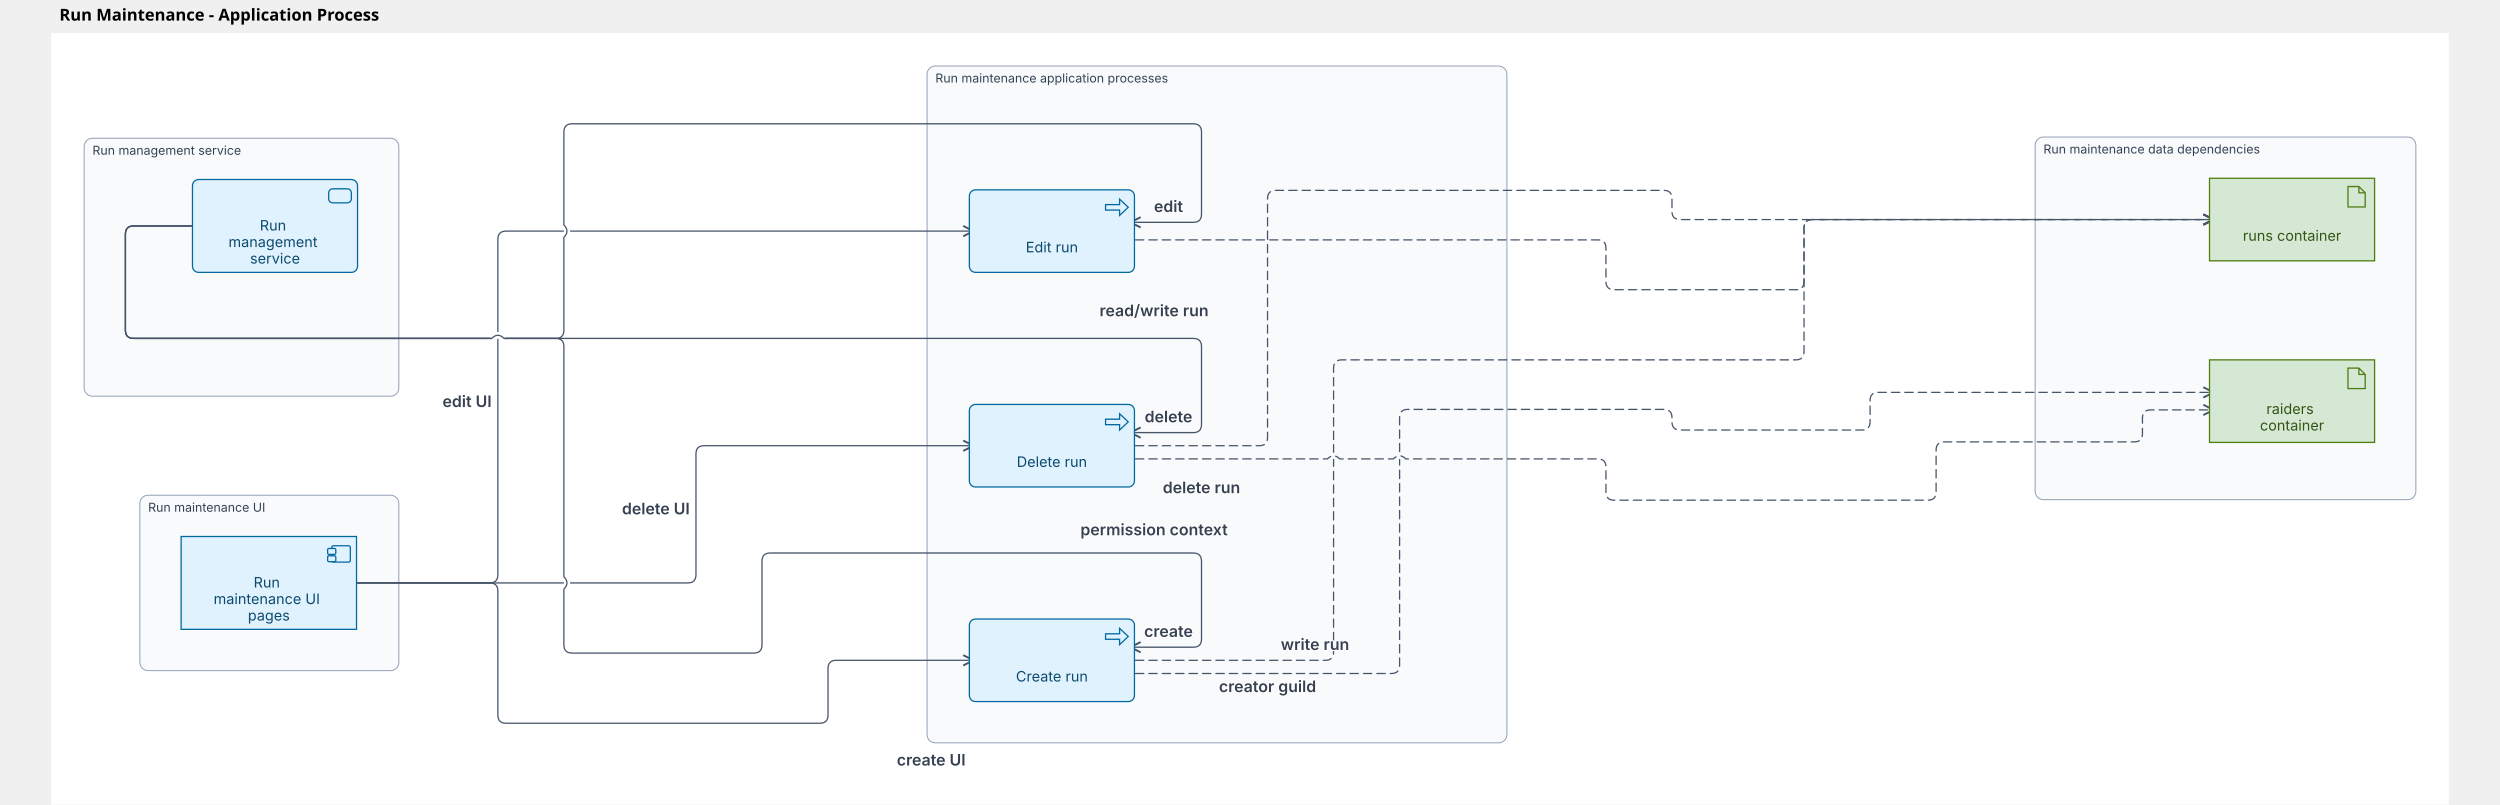
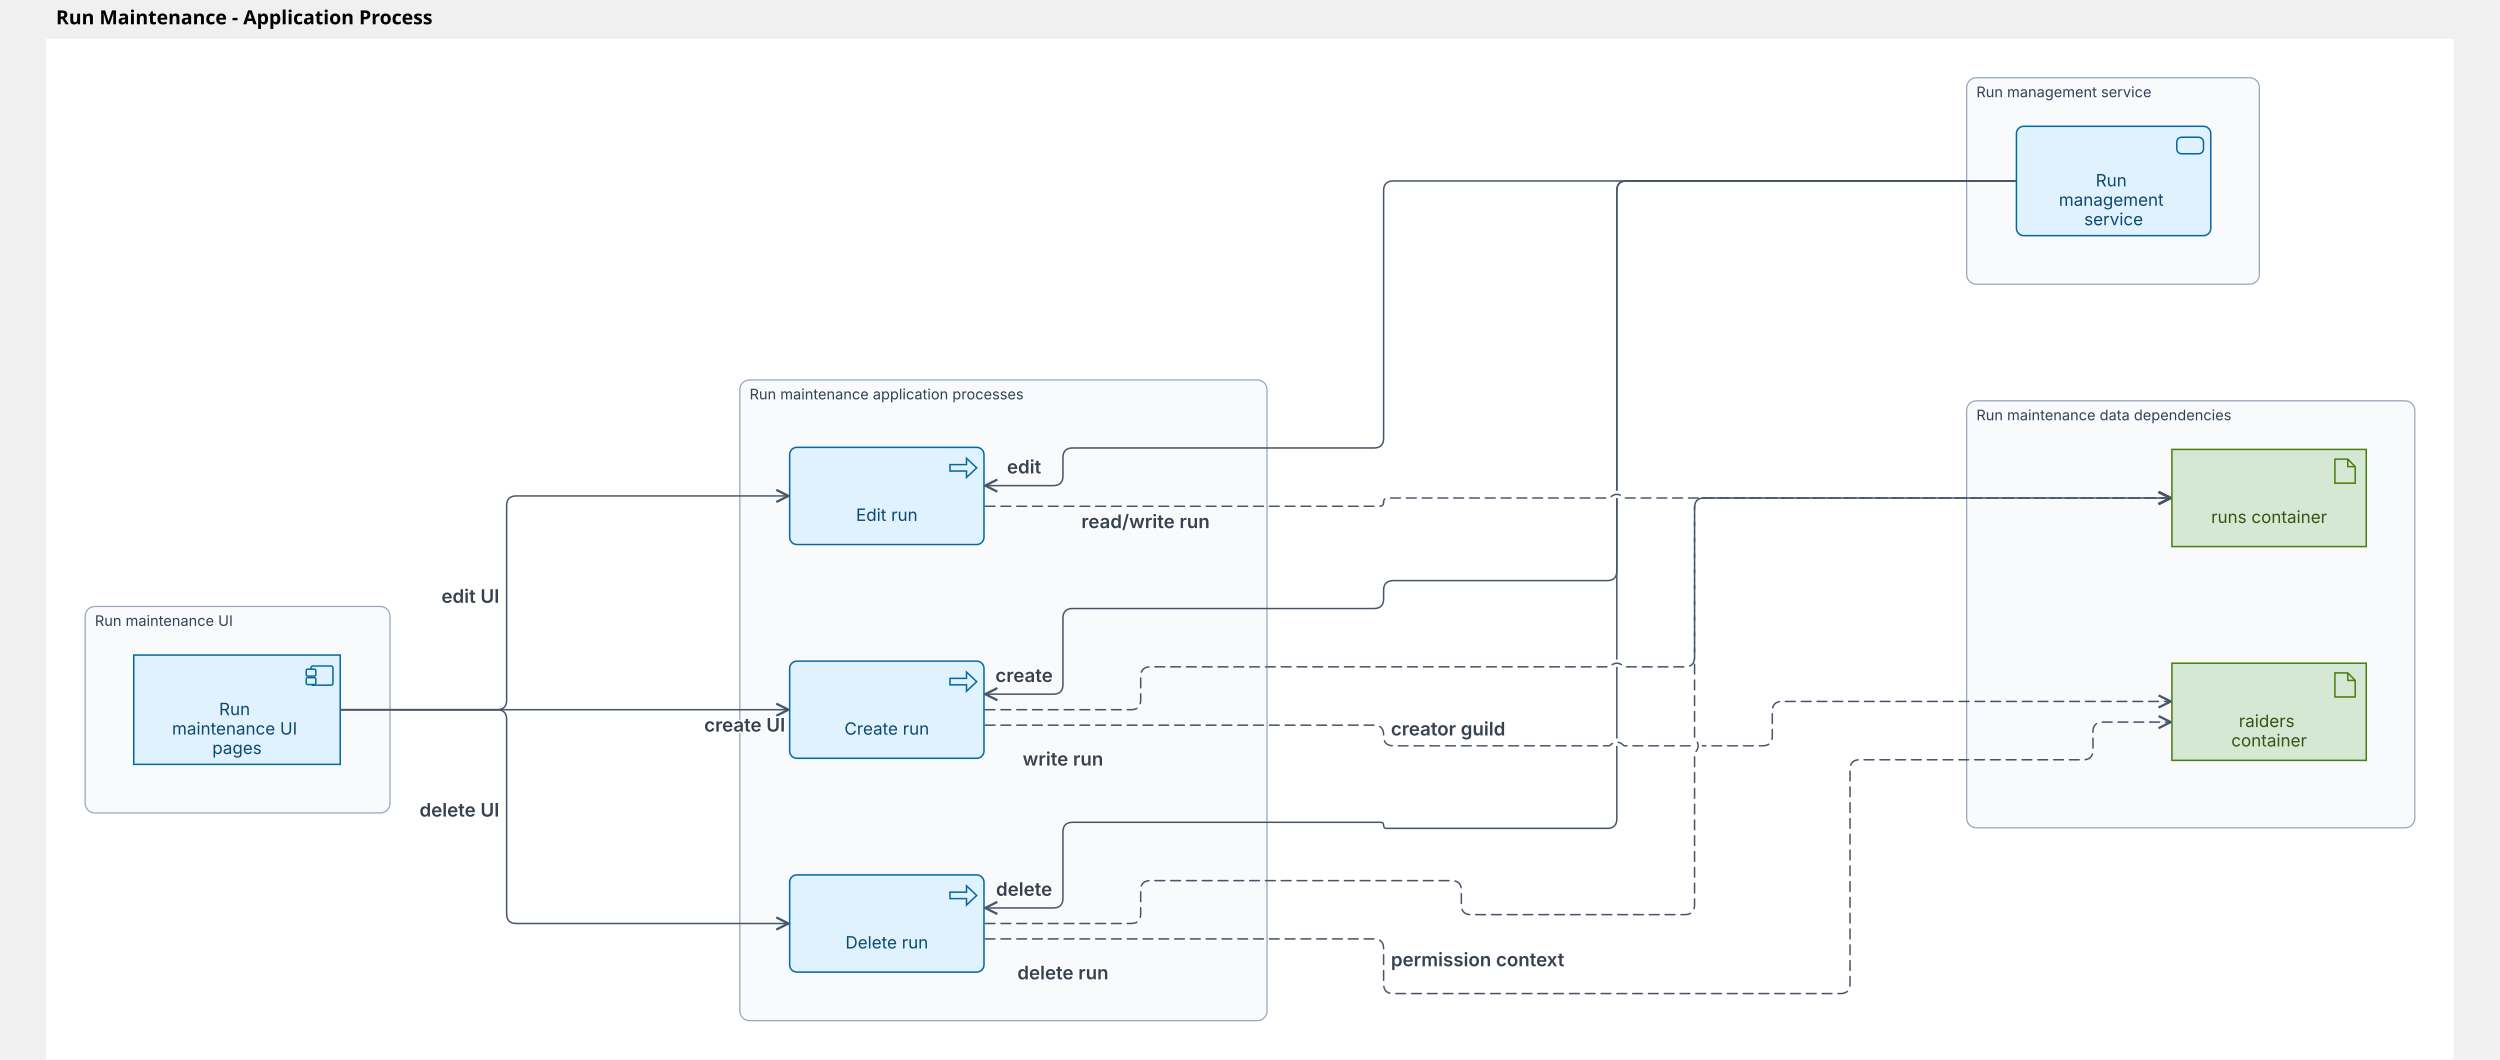
- <svg xmlns="http://www.w3.org/2000/svg" role="img" width="2324" height="748" viewBox="-20 -52 2324 779.9" data-arch-a11y="root" data-arch-a11y-viewbox="-20.0 -20.0 2324.0 747.9">
+ <svg xmlns="http://www.w3.org/2000/svg" role="img" width="1982" height="840" viewBox="-20 -52 1982 872.3" data-arch-a11y="root" data-arch-a11y-viewbox="-20.0 -20.0 1982.0 840.3">
  <text data-arch-a11y="visible-title" x="-12" y="-32" font-family="sans-serif" font-size="16" font-weight="bold">Run Maintenance - Application Process</text>
-   <rect x="-20.0" y="-20.0" width="2324.0" height="747.9" fill="#ffffff" />
+   <rect x="-20.0" y="-20.0" width="1982.0" height="840.3" fill="#ffffff" />
  <g font-family="Inter, &quot;Liberation Sans&quot;, &quot;Noto Sans&quot;, Arial, &quot;Helvetica Neue&quot;, &quot;Segoe UI&quot;, sans-serif" font-size="14">
    <g data-dediren-group-id="run-maintenance-ui">
-       <rect x="66.0" y="428.0" width="251.0" height="170.0" rx="8" fill="#f8fafc" stroke="#94a3b8" stroke-width="1" />
-       <text x="74.0" y="444.0" fill="#334155" font-size="12">Run maintenance UI</text>
+       <rect x="12.0" y="447.3" width="251.0" height="170.0" rx="8" fill="#f8fafc" stroke="#94a3b8" stroke-width="1" />
+       <text x="20.0" y="463.3" fill="#334155" font-size="12">Run maintenance UI</text>
    </g>
    <g data-dediren-group-id="run-maintenance-processes">
-       <rect x="829.0" y="12.0" width="562.0" height="656.0" rx="8" fill="#f8fafc" stroke="#94a3b8" stroke-width="1" />
-       <text x="837.0" y="28.0" fill="#334155" font-size="12">Run maintenance application processes</text>
+       <rect x="551.0" y="260.8" width="434.0" height="527.5" rx="8" fill="#f8fafc" stroke="#94a3b8" stroke-width="1" />
+       <text x="559.0" y="276.8" fill="#334155" font-size="12">Run maintenance application processes</text>
    </g>
    <g data-dediren-group-id="run-maintenance-api-host">
-       <rect x="12.0" y="82.0" width="305.0" height="250.0" rx="8" fill="#f8fafc" stroke="#94a3b8" stroke-width="1" />
-       <text x="20.0" y="98.0" fill="#334155" font-size="12">Run management service</text>
+       <rect x="1561.0" y="12.0" width="241.0" height="170.0" rx="8" fill="#f8fafc" stroke="#94a3b8" stroke-width="1" />
+       <text x="1569.0" y="28.0" fill="#334155" font-size="12">Run management service</text>
    </g>
    <g data-dediren-group-id="run-maintenance-data">
-       <rect x="1903.0" y="80.8" width="369.0" height="351.5" rx="8" fill="#f8fafc" stroke="#94a3b8" stroke-width="1" />
-       <text x="1911.0" y="96.8" fill="#334155" font-size="12">Run maintenance data dependencies</text>
+       <rect x="1561.0" y="278.0" width="369.0" height="351.5" rx="8" fill="#f8fafc" stroke="#94a3b8" stroke-width="1" />
+       <text x="1569.0" y="294.0" fill="#334155" font-size="12">Run maintenance data dependencies</text>
    </g>
    <g data-dediren-edge-id="run-maintenance-ui-serves-create">
-       <marker id="marker-end-run-maintenance-ui-serves-create" data-dediren-edge-marker-end="open_arrow" markerWidth="10" markerHeight="10" refX="5" refY="5" orient="auto">
+       <marker id="marker-end-run-maintenance-ui-serves-create" data-dediren-edge-marker-end="open_arrow" markerWidth="10" markerHeight="10" refX="9" refY="5" orient="auto">
        <path d="M 1 1 L 9 5 L 1 9" fill="none" stroke="#475569" stroke-width="1.5" />
      </marker>
-       <path d="M 277.0 513.0 L 349.0 513.0 L 405.0 513.0 Q 413.0 513.0 413.0 521.0 L 413.0 641.0 Q 413.0 649.0 421.0 649.0 L 725.0 649.0 Q 733.0 649.0 733.0 641.0 L 733.0 596.0 Q 733.0 588.0 741.0 588.0 L 797.0 588.0 L 869.0 588.0" fill="none" stroke="#475569" stroke-width="1.25" stroke-linecap="round" stroke-linejoin="round" marker-end="url(#marker-end-run-maintenance-ui-serves-create)" />
-       <text x="833.0" y="690.0" text-anchor="middle" fill="none" font-size="15.4" font-weight="600" stroke="#ffffff" stroke-width="2">create UI</text>
-       <text x="833.0" y="690.0" text-anchor="middle" fill="#374151" font-size="15.4" font-weight="600">create UI</text>
+       <path d="M 223.0 532.3 L 295.0 532.3 L 519.0 532.3 L 591.0 532.3" fill="none" stroke="#475569" stroke-width="1.25" stroke-linecap="round" stroke-linejoin="round" marker-end="url(#marker-end-run-maintenance-ui-serves-create)" />
+       <text x="555.0" y="550.3" text-anchor="middle" fill="none" font-size="15.4" font-weight="600" stroke="#ffffff" stroke-width="2">create UI</text>
+       <text x="555.0" y="550.3" text-anchor="middle" fill="#374151" font-size="15.4" font-weight="600">create UI</text>
    </g>
    <g data-dediren-edge-id="run-maintenance-ui-serves-edit">
-       <marker id="marker-end-run-maintenance-ui-serves-edit" data-dediren-edge-marker-end="open_arrow" markerWidth="10" markerHeight="10" refX="5" refY="5" orient="auto">
+       <marker id="marker-end-run-maintenance-ui-serves-edit" data-dediren-edge-marker-end="open_arrow" markerWidth="10" markerHeight="10" refX="9" refY="5" orient="auto">
        <path d="M 1 1 L 9 5 L 1 9" fill="none" stroke="#475569" stroke-width="1.5" />
      </marker>
-       <path d="M 277.0 513.0 L 349.0 513.0 L 405.0 513.0 Q 413.0 513.0 413.0 505.0 L 413.0 180.0 Q 413.0 172.0 421.0 172.0 L 797.0 172.0 L 869.0 172.0" fill="none" stroke="#475569" stroke-width="1.25" stroke-linecap="round" stroke-linejoin="round" marker-end="url(#marker-end-run-maintenance-ui-serves-edit)" />
-       <text x="407.0" y="342.5" text-anchor="end" fill="none" font-size="15.4" font-weight="600" stroke="#ffffff" stroke-width="2">edit UI</text>
-       <text x="407.0" y="342.5" text-anchor="end" fill="#374151" font-size="15.4" font-weight="600">edit UI</text>
+       <path d="M 223.0 532.3 L 295.0 532.3 L 351.0 532.3 Q 359.0 532.3 359.0 524.3 L 359.0 364.3 Q 359.0 356.3 367.0 356.3 L 519.0 356.3 L 591.0 356.3" fill="none" stroke="#475569" stroke-width="1.25" stroke-linecap="round" stroke-linejoin="round" marker-end="url(#marker-end-run-maintenance-ui-serves-edit)" />
+       <text x="353.0" y="444.3" text-anchor="end" fill="none" font-size="15.4" font-weight="600" stroke="#ffffff" stroke-width="2">edit UI</text>
+       <text x="353.0" y="444.3" text-anchor="end" fill="#374151" font-size="15.4" font-weight="600">edit UI</text>
    </g>
    <g data-dediren-edge-id="run-maintenance-ui-serves-delete">
-       <marker id="marker-end-run-maintenance-ui-serves-delete" data-dediren-edge-marker-end="open_arrow" markerWidth="10" markerHeight="10" refX="5" refY="5" orient="auto">
+       <marker id="marker-end-run-maintenance-ui-serves-delete" data-dediren-edge-marker-end="open_arrow" markerWidth="10" markerHeight="10" refX="9" refY="5" orient="auto">
        <path d="M 1 1 L 9 5 L 1 9" fill="none" stroke="#475569" stroke-width="1.5" />
      </marker>
-       <path d="M 277.0 513.0 L 349.0 513.0 L 597.0 513.0 Q 605.0 513.0 605.0 505.0 L 605.0 388.0 Q 605.0 380.0 613.0 380.0 L 797.0 380.0 L 869.0 380.0" fill="none" stroke="#475569" stroke-width="1.25" stroke-linecap="round" stroke-linejoin="round" marker-end="url(#marker-end-run-maintenance-ui-serves-delete)" />
-       <text x="599.0" y="446.5" text-anchor="end" fill="none" font-size="15.4" font-weight="600" stroke="#ffffff" stroke-width="2">delete UI</text>
-       <text x="599.0" y="446.5" text-anchor="end" fill="#374151" font-size="15.4" font-weight="600">delete UI</text>
+       <path d="M 223.0 532.3 L 295.0 532.3 L 351.0 532.3 Q 359.0 532.3 359.0 540.3 L 359.0 700.3 Q 359.0 708.3 367.0 708.3 L 519.0 708.3 L 591.0 708.3" fill="none" stroke="#475569" stroke-width="1.25" stroke-linecap="round" stroke-linejoin="round" marker-end="url(#marker-end-run-maintenance-ui-serves-delete)" />
+       <text x="353.0" y="620.3" text-anchor="end" fill="none" font-size="15.4" font-weight="600" stroke="#ffffff" stroke-width="2">delete UI</text>
+       <text x="353.0" y="620.3" text-anchor="end" fill="#374151" font-size="15.4" font-weight="600">delete UI</text>
    </g>
    <g data-dediren-edge-id="run-service-serves-create">
-       <marker id="marker-end-run-service-serves-create" data-dediren-edge-marker-end="open_arrow" markerWidth="10" markerHeight="10" refX="5" refY="5" orient="auto">
+       <marker id="marker-end-run-service-serves-create" data-dediren-edge-marker-end="open_arrow" markerWidth="10" markerHeight="10" refX="9" refY="5" orient="auto">
        <path d="M 1 1 L 9 5 L 1 9" fill="none" stroke="#475569" stroke-width="1.5" />
      </marker>
-       <g data-dediren-line-jump-masks="run-service-serves-create">
-         <path d="M 407.0 276.0 Q 413.0 270.0 419.0 276.0" fill="none" stroke="#ffffff" stroke-width="6" />
-         <path d="M 477.0 507.0 Q 483.0 513.0 477.0 519.0" fill="none" stroke="#ffffff" stroke-width="6" />
-       </g>
-       <path d="M 116.0 167.0 L 60.0 167.0 Q 52.0 167.0 52.0 175.0 L 52.0 268.0 Q 52.0 276.0 60.0 276.0 L 196.5 276.0 L 349.0 276.0 L 407.0 276.0 Q 413.0 270.0 419.0 276.0 L 469.0 276.0 Q 477.0 276.0 477.0 284.0 L 477.0 507.0 Q 483.0 513.0 477.0 519.0 L 477.0 573.0 Q 477.0 581.0 485.0 581.0 L 661.0 581.0 Q 669.0 581.0 669.0 573.0 L 669.0 492.0 Q 669.0 484.0 677.0 484.0 L 797.0 484.0 L 950.0 484.0 L 1087.0 484.0 Q 1095.0 484.0 1095.0 492.0 L 1095.0 567.3 Q 1095.0 575.3 1087.0 575.3 L 1031.0 575.3" fill="none" stroke="#475569" stroke-width="1.25" stroke-linecap="round" stroke-linejoin="round" marker-end="url(#marker-end-run-service-serves-create)" />
-       <text x="1063.0" y="565.3" text-anchor="middle" fill="none" font-size="15.4" font-weight="600" stroke="#ffffff" stroke-width="2">create</text>
-       <text x="1063.0" y="565.3" text-anchor="middle" fill="#374151" font-size="15.4" font-weight="600">create</text>
+       <path d="M 1601.0 97.0 L 1529.0 97.0 L 1281.0 97.0 Q 1273.0 97.0 1273.0 105.0 L 1273.0 418.0 Q 1273.0 426.0 1265.0 426.0 L 1089.0 426.0 Q 1081.0 426.0 1081.0 434.0 L 1081.0 441.0 Q 1081.0 449.0 1073.0 449.0 L 1017.0 449.0 L 825.0 449.0 Q 817.0 449.0 817.0 457.0 L 817.0 511.5 Q 817.0 519.5 809.0 519.5 L 753.0 519.5" fill="none" stroke="#475569" stroke-width="1.25" stroke-linecap="round" stroke-linejoin="round" marker-end="url(#marker-end-run-service-serves-create)" />
+       <text x="785.0" y="509.5" text-anchor="middle" fill="none" font-size="15.4" font-weight="600" stroke="#ffffff" stroke-width="2">create</text>
+       <text x="785.0" y="509.5" text-anchor="middle" fill="#374151" font-size="15.4" font-weight="600">create</text>
    </g>
    <g data-dediren-edge-id="run-service-serves-edit">
-       <marker id="marker-end-run-service-serves-edit" data-dediren-edge-marker-end="open_arrow" markerWidth="10" markerHeight="10" refX="5" refY="5" orient="auto">
+       <marker id="marker-end-run-service-serves-edit" data-dediren-edge-marker-end="open_arrow" markerWidth="10" markerHeight="10" refX="9" refY="5" orient="auto">
        <path d="M 1 1 L 9 5 L 1 9" fill="none" stroke="#475569" stroke-width="1.5" />
      </marker>
-       <g data-dediren-line-jump-masks="run-service-serves-edit">
-         <path d="M 407.0 276.0 Q 413.0 270.0 419.0 276.0" fill="none" stroke="#ffffff" stroke-width="6" />
-         <path d="M 477.0 166.0 Q 483.0 172.0 477.0 178.0" fill="none" stroke="#ffffff" stroke-width="6" />
-       </g>
-       <path d="M 116.0 167.0 L 60.0 167.0 Q 52.0 167.0 52.0 175.0 L 52.0 268.0 Q 52.0 276.0 60.0 276.0 L 196.5 276.0 L 349.0 276.0 L 407.0 276.0 Q 413.0 270.0 419.0 276.0 L 469.0 276.0 Q 477.0 276.0 477.0 268.0 L 477.0 178.0 Q 483.0 172.0 477.0 166.0 L 477.0 76.0 Q 477.0 68.0 485.0 68.0 L 797.0 68.0 L 950.0 68.0 L 1087.0 68.0 Q 1095.0 68.0 1095.0 76.0 L 1095.0 155.5 Q 1095.0 163.5 1087.0 163.5 L 1031.0 163.5" fill="none" stroke="#475569" stroke-width="1.25" stroke-linecap="round" stroke-linejoin="round" marker-end="url(#marker-end-run-service-serves-edit)" />
-       <text x="1063.0" y="153.5" text-anchor="middle" fill="none" font-size="15.4" font-weight="600" stroke="#ffffff" stroke-width="2">edit</text>
-       <text x="1063.0" y="153.5" text-anchor="middle" fill="#374151" font-size="15.4" font-weight="600">edit</text>
+       <path d="M 1601.0 97.0 L 1529.0 97.0 L 1089.0 97.0 Q 1081.0 97.0 1081.0 105.0 L 1081.0 308.8 Q 1081.0 316.8 1073.0 316.8 L 1017.0 316.8 L 825.0 316.8 Q 817.0 316.8 817.0 324.8 L 817.0 339.8 Q 817.0 347.8 809.0 347.8 L 753.0 347.8" fill="none" stroke="#475569" stroke-width="1.25" stroke-linecap="round" stroke-linejoin="round" marker-end="url(#marker-end-run-service-serves-edit)" />
+       <text x="785.0" y="337.8" text-anchor="middle" fill="none" font-size="15.4" font-weight="600" stroke="#ffffff" stroke-width="2">edit</text>
+       <text x="785.0" y="337.8" text-anchor="middle" fill="#374151" font-size="15.4" font-weight="600">edit</text>
    </g>
    <g data-dediren-edge-id="run-service-serves-delete">
-       <marker id="marker-end-run-service-serves-delete" data-dediren-edge-marker-end="open_arrow" markerWidth="10" markerHeight="10" refX="5" refY="5" orient="auto">
+       <marker id="marker-end-run-service-serves-delete" data-dediren-edge-marker-end="open_arrow" markerWidth="10" markerHeight="10" refX="9" refY="5" orient="auto">
        <path d="M 1 1 L 9 5 L 1 9" fill="none" stroke="#475569" stroke-width="1.5" />
      </marker>
-       <g data-dediren-line-jump-masks="run-service-serves-delete">
-         <path d="M 407.0 276.0 Q 413.0 270.0 419.0 276.0" fill="none" stroke="#ffffff" stroke-width="6" />
-       </g>
-       <path d="M 116.0 167.0 L 60.0 167.0 Q 52.0 167.0 52.0 175.0 L 52.0 268.0 Q 52.0 276.0 60.0 276.0 L 196.5 276.0 L 349.0 276.0 L 407.0 276.0 Q 413.0 270.0 419.0 276.0 L 797.0 276.0 L 950.0 276.0 L 1087.0 276.0 Q 1095.0 276.0 1095.0 284.0 L 1095.0 359.3 Q 1095.0 367.3 1087.0 367.3 L 1031.0 367.3" fill="none" stroke="#475569" stroke-width="1.25" stroke-linecap="round" stroke-linejoin="round" marker-end="url(#marker-end-run-service-serves-delete)" />
-       <text x="1063.0" y="357.3" text-anchor="middle" fill="none" font-size="15.4" font-weight="600" stroke="#ffffff" stroke-width="2">delete</text>
-       <text x="1063.0" y="357.3" text-anchor="middle" fill="#374151" font-size="15.4" font-weight="600">delete</text>
+       <path d="M 1601.0 97.0 L 1529.0 97.0 L 1281.0 97.0 Q 1273.0 97.0 1273.0 105.0 L 1273.0 622.0 Q 1273.0 630.0 1265.0 630.0 L 1083.5 630.0 Q 1081.0 630.0 1081.0 627.5 L 1081.0 627.5 Q 1081.0 625.0 1078.5 625.0 L 1017.0 625.0 L 825.0 625.0 Q 817.0 625.0 817.0 633.0 L 817.0 687.5 Q 817.0 695.5 809.0 695.5 L 753.0 695.5" fill="none" stroke="#475569" stroke-width="1.25" stroke-linecap="round" stroke-linejoin="round" marker-end="url(#marker-end-run-service-serves-delete)" />
+       <text x="785.0" y="685.5" text-anchor="middle" fill="none" font-size="15.4" font-weight="600" stroke="#ffffff" stroke-width="2">delete</text>
+       <text x="785.0" y="685.5" text-anchor="middle" fill="#374151" font-size="15.4" font-weight="600">delete</text>
    </g>
    <g data-dediren-edge-id="create-run-accesses-runs">
-       <marker id="marker-end-create-run-accesses-runs" data-dediren-edge-marker-end="open_arrow" markerWidth="10" markerHeight="10" refX="5" refY="5" orient="auto">
+       <marker id="marker-end-create-run-accesses-runs" data-dediren-edge-marker-end="open_arrow" markerWidth="10" markerHeight="10" refX="9" refY="5" orient="auto">
        <path d="M 1 1 L 9 5 L 1 9" fill="none" stroke="#475569" stroke-width="1.5" />
      </marker>
-       <path d="M 1031.0 588.0 L 1215.0 588.0 Q 1223.0 588.0 1223.0 580.0 L 1223.0 304.8 Q 1223.0 296.8 1231.0 296.8 L 1423.0 296.8 L 1671.0 296.8 Q 1679.0 296.8 1679.0 288.8 L 1679.0 168.8 Q 1679.0 160.8 1687.0 160.8 L 1871.0 160.8 L 2071.0 160.8" fill="none" stroke="#475569" stroke-width="1.25" stroke-linecap="round" stroke-linejoin="round" stroke-dasharray="8 5" marker-end="url(#marker-end-create-run-accesses-runs)" />
-       <text x="1205.0" y="578.0" text-anchor="middle" fill="none" font-size="15.4" font-weight="600" stroke="#ffffff" stroke-width="2">write run</text>
-       <text x="1205.0" y="578.0" text-anchor="middle" fill="#374151" font-size="15.4" font-weight="600">write run</text>
+       <g data-dediren-line-jump-masks="create-run-accesses-runs">
+         <path d="M 1267.0 497.0 Q 1273.0 491.0 1279.0 497.0" fill="none" stroke="#ffffff" stroke-width="6" />
+       </g>
+       <path d="M 753.0 532.3 L 873.0 532.3 Q 881.0 532.3 881.0 524.3 L 881.0 505.0 Q 881.0 497.0 889.0 497.0 L 1017.0 497.0 L 1267.0 497.0 Q 1273.0 491.0 1279.0 497.0 L 1329.0 497.0 Q 1337.0 497.0 1337.0 489.0 L 1337.0 366.0 Q 1337.0 358.0 1345.0 358.0 L 1529.0 358.0 L 1729.0 358.0" fill="none" stroke="#475569" stroke-width="1.25" stroke-linecap="round" stroke-linejoin="round" stroke-dasharray="8 5" marker-end="url(#marker-end-create-run-accesses-runs)" />
+       <text x="817.0" y="578.3" text-anchor="middle" fill="none" font-size="15.4" font-weight="600" stroke="#ffffff" stroke-width="2">write run</text>
+       <text x="817.0" y="578.3" text-anchor="middle" fill="#374151" font-size="15.4" font-weight="600">write run</text>
    </g>
    <g data-dediren-edge-id="create-run-accesses-raiders">
-       <marker id="marker-end-create-run-accesses-raiders" data-dediren-edge-marker-end="open_arrow" markerWidth="10" markerHeight="10" refX="5" refY="5" orient="auto">
+       <marker id="marker-end-create-run-accesses-raiders" data-dediren-edge-marker-end="open_arrow" markerWidth="10" markerHeight="10" refX="9" refY="5" orient="auto">
        <path d="M 1 1 L 9 5 L 1 9" fill="none" stroke="#475569" stroke-width="1.5" />
      </marker>
-       <path d="M 1031.0 600.8 L 1279.0 600.8 Q 1287.0 600.8 1287.0 592.8 L 1287.0 352.8 Q 1287.0 344.8 1295.0 344.8 L 1423.0 344.8 L 1543.0 344.8 Q 1551.0 344.8 1551.0 352.8 L 1551.0 356.8 Q 1551.0 364.8 1559.0 364.8 L 1735.0 364.8 Q 1743.0 364.8 1743.0 356.8 L 1743.0 336.3 Q 1743.0 328.3 1751.0 328.3 L 1871.0 328.3 L 2071.0 328.3" fill="none" stroke="#475569" stroke-width="1.25" stroke-linecap="round" stroke-linejoin="round" stroke-dasharray="8 5" marker-end="url(#marker-end-create-run-accesses-raiders)" />
-       <text x="1159.0" y="618.8" text-anchor="middle" fill="none" font-size="15.4" font-weight="600" stroke="#ffffff" stroke-width="2">creator guild</text>
-       <text x="1159.0" y="618.8" text-anchor="middle" fill="#374151" font-size="15.4" font-weight="600">creator guild</text>
+       <g data-dediren-line-jump-masks="create-run-accesses-raiders">
+         <path d="M 1267.0 562.0 Q 1273.0 556.0 1279.0 562.0" fill="none" stroke="#ffffff" stroke-width="6" />
+       </g>
+       <path d="M 753.0 545.0 L 1017.0 545.0 L 1073.0 545.0 Q 1081.0 545.0 1081.0 553.0 L 1081.0 554.0 Q 1081.0 562.0 1089.0 562.0 L 1267.0 562.0 Q 1273.0 556.0 1279.0 562.0 L 1393.0 562.0 Q 1401.0 562.0 1401.0 554.0 L 1401.0 533.5 Q 1401.0 525.5 1409.0 525.5 L 1529.0 525.5 L 1729.0 525.5" fill="none" stroke="#475569" stroke-width="1.25" stroke-linecap="round" stroke-linejoin="round" stroke-dasharray="8 5" marker-end="url(#marker-end-create-run-accesses-raiders)" />
+       <text x="1087.0" y="553.5" text-anchor="start" fill="none" font-size="15.4" font-weight="600" stroke="#ffffff" stroke-width="2">creator guild</text>
+       <text x="1087.0" y="553.5" text-anchor="start" fill="#374151" font-size="15.4" font-weight="600">creator guild</text>
    </g>
    <g data-dediren-edge-id="edit-run-accesses-runs">
-       <marker id="marker-end-edit-run-accesses-runs" data-dediren-edge-marker-end="open_arrow" markerWidth="10" markerHeight="10" refX="5" refY="5" orient="auto">
+       <marker id="marker-end-edit-run-accesses-runs" data-dediren-edge-marker-end="open_arrow" markerWidth="10" markerHeight="10" refX="9" refY="5" orient="auto">
        <path d="M 1 1 L 9 5 L 1 9" fill="none" stroke="#475569" stroke-width="1.5" />
      </marker>
-       <path d="M 1031.0 180.5 L 1423.0 180.5 L 1479.0 180.5 Q 1487.0 180.5 1487.0 188.5 L 1487.0 220.8 Q 1487.0 228.8 1495.0 228.8 L 1671.0 228.8 Q 1679.0 228.8 1679.0 220.8 L 1679.0 168.8 Q 1679.0 160.8 1687.0 160.8 L 1871.0 160.8 L 2071.0 160.8" fill="none" stroke="#475569" stroke-width="1.25" stroke-linecap="round" stroke-linejoin="round" stroke-dasharray="8 5" marker-end="url(#marker-end-edit-run-accesses-runs)" />
-       <text x="1049.0" y="254.5" text-anchor="middle" fill="none" font-size="15.4" font-weight="600" stroke="#ffffff" stroke-width="2">read/write run</text>
-       <text x="1049.0" y="254.5" text-anchor="middle" fill="#374151" font-size="15.4" font-weight="600">read/write run</text>
+       <g data-dediren-line-jump-masks="edit-run-accesses-runs">
+         <path d="M 1267.0 358.0 Q 1273.0 352.0 1279.0 358.0" fill="none" stroke="#ffffff" stroke-width="6" />
+       </g>
+       <path d="M 753.0 364.8 L 1017.0 364.8 L 1077.6 364.8 Q 1081.0 364.8 1081.0 361.4 L 1081.0 361.4 Q 1081.0 358.0 1084.4 358.0 L 1267.0 358.0 Q 1273.0 352.0 1279.0 358.0 L 1529.0 358.0 L 1729.0 358.0" fill="none" stroke="#475569" stroke-width="1.25" stroke-linecap="round" stroke-linejoin="round" stroke-dasharray="8 5" marker-end="url(#marker-end-edit-run-accesses-runs)" />
+       <text x="885.0" y="382.8" text-anchor="middle" fill="none" font-size="15.4" font-weight="600" stroke="#ffffff" stroke-width="2">read/write run</text>
+       <text x="885.0" y="382.8" text-anchor="middle" fill="#374151" font-size="15.4" font-weight="600">read/write run</text>
    </g>
    <g data-dediren-edge-id="delete-run-accesses-runs">
-       <marker id="marker-end-delete-run-accesses-runs" data-dediren-edge-marker-end="open_arrow" markerWidth="10" markerHeight="10" refX="5" refY="5" orient="auto">
+       <marker id="marker-end-delete-run-accesses-runs" data-dediren-edge-marker-end="open_arrow" markerWidth="10" markerHeight="10" refX="9" refY="5" orient="auto">
        <path d="M 1 1 L 9 5 L 1 9" fill="none" stroke="#475569" stroke-width="1.5" />
      </marker>
-       <path d="M 1031.0 380.0 L 1151.0 380.0 Q 1159.0 380.0 1159.0 372.0 L 1159.0 140.5 Q 1159.0 132.5 1167.0 132.5 L 1423.0 132.5 L 1543.0 132.5 Q 1551.0 132.5 1551.0 140.5 L 1551.0 152.8 Q 1551.0 160.8 1559.0 160.8 L 1871.0 160.8 L 2071.0 160.8" fill="none" stroke="#475569" stroke-width="1.25" stroke-linecap="round" stroke-linejoin="round" stroke-dasharray="8 5" marker-end="url(#marker-end-delete-run-accesses-runs)" />
-       <text x="1095.0" y="426.0" text-anchor="middle" fill="none" font-size="15.4" font-weight="600" stroke="#ffffff" stroke-width="2">delete run</text>
-       <text x="1095.0" y="426.0" text-anchor="middle" fill="#374151" font-size="15.4" font-weight="600">delete run</text>
+       <g data-dediren-line-jump-masks="delete-run-accesses-runs">
+         <path d="M 1337.0 556.0 Q 1343.0 562.0 1337.0 568.0" fill="none" stroke="#ffffff" stroke-width="6" />
+       </g>
+       <path d="M 753.0 708.3 L 873.0 708.3 Q 881.0 708.3 881.0 700.3 L 881.0 681.0 Q 881.0 673.0 889.0 673.0 L 1017.0 673.0 L 1137.0 673.0 Q 1145.0 673.0 1145.0 681.0 L 1145.0 693.0 Q 1145.0 701.0 1153.0 701.0 L 1329.0 701.0 Q 1337.0 701.0 1337.0 693.0 L 1337.0 568.0 Q 1343.0 562.0 1337.0 556.0 L 1337.0 366.0 Q 1337.0 358.0 1345.0 358.0 L 1529.0 358.0 L 1729.0 358.0" fill="none" stroke="#475569" stroke-width="1.25" stroke-linecap="round" stroke-linejoin="round" stroke-dasharray="8 5" marker-end="url(#marker-end-delete-run-accesses-runs)" />
+       <text x="817.0" y="754.3" text-anchor="middle" fill="none" font-size="15.4" font-weight="600" stroke="#ffffff" stroke-width="2">delete run</text>
+       <text x="817.0" y="754.3" text-anchor="middle" fill="#374151" font-size="15.4" font-weight="600">delete run</text>
    </g>
    <g data-dediren-edge-id="delete-run-accesses-raiders">
-       <marker id="marker-end-delete-run-accesses-raiders" data-dediren-edge-marker-end="open_arrow" markerWidth="10" markerHeight="10" refX="5" refY="5" orient="auto">
+       <marker id="marker-end-delete-run-accesses-raiders" data-dediren-edge-marker-end="open_arrow" markerWidth="10" markerHeight="10" refX="9" refY="5" orient="auto">
        <path d="M 1 1 L 9 5 L 1 9" fill="none" stroke="#475569" stroke-width="1.5" />
      </marker>
-       <g data-dediren-line-jump-masks="delete-run-accesses-raiders">
-         <path d="M 1217.0 392.8 Q 1223.0 386.8 1229.0 392.8" fill="none" stroke="#f8fafc" stroke-width="6" />
-         <path d="M 1281.0 392.8 Q 1287.0 386.8 1293.0 392.8" fill="none" stroke="#f8fafc" stroke-width="6" />
-       </g>
-       <path d="M 1031.0 392.8 L 1217.0 392.8 Q 1223.0 386.8 1229.0 392.8 L 1281.0 392.8 Q 1287.0 386.8 1293.0 392.8 L 1423.0 392.8 L 1479.0 392.8 Q 1487.0 392.8 1487.0 400.8 L 1487.0 424.8 Q 1487.0 432.8 1495.0 432.8 L 1799.0 432.8 Q 1807.0 432.8 1807.0 424.8 L 1807.0 384.3 Q 1807.0 376.3 1815.0 376.3 L 1871.0 376.3 L 1999.0 376.3 Q 2007.0 376.3 2007.0 368.3 L 2007.0 353.3 Q 2007.0 345.3 2015.0 345.3 L 2071.0 345.3" fill="none" stroke="#475569" stroke-width="1.25" stroke-linecap="round" stroke-linejoin="round" stroke-dasharray="8 5" marker-end="url(#marker-end-delete-run-accesses-raiders)" />
-       <text x="1049.0" y="466.8" text-anchor="middle" fill="none" font-size="15.4" font-weight="600" stroke="#ffffff" stroke-width="2">permission context</text>
-       <text x="1049.0" y="466.8" text-anchor="middle" fill="#374151" font-size="15.4" font-weight="600">permission context</text>
+       <path d="M 753.0 721.0 L 1017.0 721.0 L 1073.0 721.0 Q 1081.0 721.0 1081.0 729.0 L 1081.0 758.0 Q 1081.0 766.0 1089.0 766.0 L 1457.0 766.0 Q 1465.0 766.0 1465.0 758.0 L 1465.0 581.5 Q 1465.0 573.5 1473.0 573.5 L 1529.0 573.5 L 1657.0 573.5 Q 1665.0 573.5 1665.0 565.5 L 1665.0 550.5 Q 1665.0 542.5 1673.0 542.5 L 1729.0 542.5" fill="none" stroke="#475569" stroke-width="1.25" stroke-linecap="round" stroke-linejoin="round" stroke-dasharray="8 5" marker-end="url(#marker-end-delete-run-accesses-raiders)" />
+       <text x="1087.0" y="743.5" text-anchor="start" fill="none" font-size="15.4" font-weight="600" stroke="#ffffff" stroke-width="2">permission context</text>
+       <text x="1087.0" y="743.5" text-anchor="start" fill="#374151" font-size="15.4" font-weight="600">permission context</text>
    </g>
    <g data-dediren-node-id="run-maintenance-ui-entry">
-       <rect data-dediren-node-shape="archimate_rectangle" x="106.0" y="468.0" width="170.0" height="90.0" rx="0" fill="#e0f2fe" stroke="#0369a1" stroke-width="1.25" />
+       <rect data-dediren-node-shape="archimate_rectangle" x="52.0" y="487.3" width="170.0" height="90.0" rx="0" fill="#e0f2fe" stroke="#0369a1" stroke-width="1.25" />
      <g data-dediren-node-decorator="archimate_application_component" data-dediren-icon-kind="component" data-dediren-icon-size="22">
-         <rect x="252.0" y="477.0" width="18.0" height="15.8" rx="1.5" fill="#e0f2fe" stroke="#0369a1" stroke-width="1.25" />
-         <rect x="248.0" y="479.6" width="7.9" height="5.7" rx="1.2" fill="#e0f2fe" stroke="#0369a1" stroke-width="1.25" />
-         <rect x="248.0" y="486.7" width="7.9" height="5.7" rx="1.2" fill="#e0f2fe" stroke="#0369a1" stroke-width="1.25" />
+         <rect x="198.0" y="496.3" width="18.0" height="15.8" rx="1.5" fill="#e0f2fe" stroke="#0369a1" stroke-width="1.25" />
+         <rect x="194.0" y="498.9" width="7.9" height="5.7" rx="1.2" fill="#e0f2fe" stroke="#0369a1" stroke-width="1.25" />
+         <rect x="194.0" y="505.9" width="7.9" height="5.7" rx="1.2" fill="#e0f2fe" stroke="#0369a1" stroke-width="1.25" />
      </g>
-       <text x="191.0" y="512.4" text-anchor="middle" dominant-baseline="middle" fill="#0c4a6e" font-size="14.0">
-         <tspan x="191.0" dy="0" textLength="25.6" lengthAdjust="spacing">Run</tspan>
-         <tspan x="191.0" dy="16.0" textLength="98.0" lengthAdjust="spacing">maintenance UI</tspan>
-         <tspan x="191.0" dy="16.0" textLength="38.1" lengthAdjust="spacing">pages</tspan>
+       <text x="137.0" y="531.7" text-anchor="middle" dominant-baseline="middle" fill="#0c4a6e" font-size="14.0">
+         <tspan x="137.0" dy="0" textLength="25.6" lengthAdjust="spacing">Run</tspan>
+         <tspan x="137.0" dy="16.0" textLength="98.0" lengthAdjust="spacing">maintenance UI</tspan>
+         <tspan x="137.0" dy="16.0" textLength="38.1" lengthAdjust="spacing">pages</tspan>
      </text>
    </g>
    <g data-dediren-node-id="create-run-process">
-       <rect data-dediren-node-shape="archimate_rounded_rectangle" x="870.0" y="548.0" width="160.0" height="80.0" rx="6" fill="#e0f2fe" stroke="#0369a1" stroke-width="1.25" />
+       <rect data-dediren-node-shape="archimate_rounded_rectangle" x="592.0" y="492.3" width="160.0" height="80.0" rx="6" fill="#e0f2fe" stroke="#0369a1" stroke-width="1.25" />
      <g data-dediren-node-decorator="archimate_application_process" data-dediren-icon-kind="process" data-dediren-icon-size="22">
-         <path data-dediren-icon-part="process-arrow" d="M 1002.0 562.3 L 1015.6 562.3 L 1015.6 557.0 L 1024.0 564.9 L 1015.6 572.8 L 1015.6 567.6 L 1002.0 567.6 Z" fill="#e0f2fe" stroke="#0369a1" stroke-width="1.25" />
+         <path data-dediren-icon-part="process-arrow" d="M 724.0 506.5 L 737.6 506.5 L 737.6 501.3 L 746.0 509.2 L 737.6 517.1 L 737.6 511.8 L 724.0 511.8 Z" fill="#e0f2fe" stroke="#0369a1" stroke-width="1.25" />
      </g>
-       <text x="950.0" y="603.5" text-anchor="middle" dominant-baseline="middle" fill="#0c4a6e" font-size="14.0" textLength="66.1" lengthAdjust="spacing">Create run</text>
+       <text x="672.0" y="547.8" text-anchor="middle" dominant-baseline="middle" fill="#0c4a6e" font-size="14.0" textLength="66.1" lengthAdjust="spacing">Create run</text>
    </g>
    <g data-dediren-node-id="edit-run-process">
-       <rect data-dediren-node-shape="archimate_rounded_rectangle" x="870.0" y="132.0" width="160.0" height="80.0" rx="6" fill="#e0f2fe" stroke="#0369a1" stroke-width="1.25" />
+       <rect data-dediren-node-shape="archimate_rounded_rectangle" x="592.0" y="316.3" width="160.0" height="80.0" rx="6" fill="#e0f2fe" stroke="#0369a1" stroke-width="1.25" />
      <g data-dediren-node-decorator="archimate_application_process" data-dediren-icon-kind="process" data-dediren-icon-size="22">
-         <path data-dediren-icon-part="process-arrow" d="M 1002.0 146.3 L 1015.6 146.3 L 1015.6 141.0 L 1024.0 148.9 L 1015.6 156.8 L 1015.6 151.6 L 1002.0 151.6 Z" fill="#e0f2fe" stroke="#0369a1" stroke-width="1.25" />
+         <path data-dediren-icon-part="process-arrow" d="M 724.0 330.5 L 737.6 330.5 L 737.6 325.3 L 746.0 333.2 L 737.6 341.1 L 737.6 335.8 L 724.0 335.8 Z" fill="#e0f2fe" stroke="#0369a1" stroke-width="1.25" />
      </g>
-       <text x="950.0" y="187.5" text-anchor="middle" dominant-baseline="middle" fill="#0c4a6e" font-size="14.0" textLength="48.2" lengthAdjust="spacing">Edit run</text>
+       <text x="672.0" y="371.8" text-anchor="middle" dominant-baseline="middle" fill="#0c4a6e" font-size="14.0" textLength="48.2" lengthAdjust="spacing">Edit run</text>
    </g>
    <g data-dediren-node-id="delete-run-process">
-       <rect data-dediren-node-shape="archimate_rounded_rectangle" x="870.0" y="340.0" width="160.0" height="80.0" rx="6" fill="#e0f2fe" stroke="#0369a1" stroke-width="1.25" />
+       <rect data-dediren-node-shape="archimate_rounded_rectangle" x="592.0" y="668.3" width="160.0" height="80.0" rx="6" fill="#e0f2fe" stroke="#0369a1" stroke-width="1.25" />
      <g data-dediren-node-decorator="archimate_application_process" data-dediren-icon-kind="process" data-dediren-icon-size="22">
-         <path data-dediren-icon-part="process-arrow" d="M 1002.0 354.3 L 1015.6 354.3 L 1015.6 349.0 L 1024.0 356.9 L 1015.6 364.8 L 1015.6 359.6 L 1002.0 359.6 Z" fill="#e0f2fe" stroke="#0369a1" stroke-width="1.25" />
+         <path data-dediren-icon-part="process-arrow" d="M 724.0 682.5 L 737.6 682.5 L 737.6 677.3 L 746.0 685.2 L 737.6 693.1 L 737.6 687.8 L 724.0 687.8 Z" fill="#e0f2fe" stroke="#0369a1" stroke-width="1.25" />
      </g>
-       <text x="950.0" y="395.5" text-anchor="middle" dominant-baseline="middle" fill="#0c4a6e" font-size="14.0" textLength="64.5" lengthAdjust="spacing">Delete run</text>
+       <text x="672.0" y="723.8" text-anchor="middle" dominant-baseline="middle" fill="#0c4a6e" font-size="14.0" textLength="64.5" lengthAdjust="spacing">Delete run</text>
    </g>
    <g data-dediren-node-id="run-management-service">
-       <rect data-dediren-node-shape="archimate_rounded_rectangle" x="117.0" y="122.0" width="160.0" height="90.0" rx="6" fill="#e0f2fe" stroke="#0369a1" stroke-width="1.25" />
+       <rect data-dediren-node-shape="archimate_rounded_rectangle" x="1602.0" y="52.0" width="160.0" height="90.0" rx="6" fill="#e0f2fe" stroke="#0369a1" stroke-width="1.25" />
      <g data-dediren-node-decorator="archimate_application_service" data-dediren-icon-kind="service" data-dediren-icon-size="22">
-         <rect x="249.0" y="131.0" width="22.0" height="13.6" rx="4.0" fill="#e0f2fe" stroke="#0369a1" stroke-width="1.25" />
+         <rect x="1734.0" y="61.0" width="22.0" height="13.6" rx="4.0" fill="#e0f2fe" stroke="#0369a1" stroke-width="1.25" />
      </g>
-       <text x="197.0" y="166.4" text-anchor="middle" dominant-baseline="middle" fill="#0c4a6e" font-size="14.0">
-         <tspan x="197.0" dy="0" textLength="25.6" lengthAdjust="spacing">Run</tspan>
-         <tspan x="197.0" dy="16.0" textLength="81.7" lengthAdjust="spacing">management</tspan>
-         <tspan x="197.0" dy="16.0" textLength="44.3" lengthAdjust="spacing">service</tspan>
+       <text x="1682.0" y="96.4" text-anchor="middle" dominant-baseline="middle" fill="#0c4a6e" font-size="14.0">
+         <tspan x="1682.0" dy="0" textLength="25.6" lengthAdjust="spacing">Run</tspan>
+         <tspan x="1682.0" dy="16.0" textLength="81.7" lengthAdjust="spacing">management</tspan>
+         <tspan x="1682.0" dy="16.0" textLength="44.3" lengthAdjust="spacing">service</tspan>
      </text>
    </g>
    <g data-dediren-node-id="cosmos-runs">
-       <rect data-dediren-node-shape="archimate_rectangle" x="2072.0" y="120.8" width="160.0" height="80.0" rx="0" fill="#d5e8d4" stroke="#4d7c0f" stroke-width="1.25" />
+       <rect data-dediren-node-shape="archimate_rectangle" x="1730.0" y="318.0" width="160.0" height="80.0" rx="0" fill="#d5e8d4" stroke="#4d7c0f" stroke-width="1.25" />
      <g data-dediren-node-decorator="archimate_artifact" data-dediren-icon-kind="artifact" data-dediren-icon-size="22">
-         <path data-dediren-icon-part="artifact-document" d="M 2206.2 128.8 L 2216.8 128.8 L 2222.9 134.9 L 2222.9 148.6 L 2206.2 148.6 Z M 2216.8 128.8 L 2216.8 134.9 L 2222.9 134.9" fill="#d5e8d4" stroke="#4d7c0f" stroke-width="1.25" />
+         <path data-dediren-icon-part="artifact-document" d="M 1864.2 326.0 L 1874.8 326.0 L 1880.9 332.2 L 1880.9 345.8 L 1864.2 345.8 Z M 1874.8 326.0 L 1874.8 332.2 L 1880.9 332.2" fill="#d5e8d4" stroke="#4d7c0f" stroke-width="1.25" />
      </g>
-       <text x="2152.0" y="176.3" text-anchor="middle" dominant-baseline="middle" fill="#365314" font-size="14.0" textLength="88.7" lengthAdjust="spacing">runs container</text>
+       <text x="1810.0" y="373.5" text-anchor="middle" dominant-baseline="middle" fill="#365314" font-size="14.0" textLength="88.7" lengthAdjust="spacing">runs container</text>
    </g>
    <g data-dediren-node-id="cosmos-raiders">
-       <rect data-dediren-node-shape="archimate_rectangle" x="2072.0" y="296.8" width="160.0" height="80.0" rx="0" fill="#d5e8d4" stroke="#4d7c0f" stroke-width="1.25" />
+       <rect data-dediren-node-shape="archimate_rectangle" x="1730.0" y="494.0" width="160.0" height="80.0" rx="0" fill="#d5e8d4" stroke="#4d7c0f" stroke-width="1.25" />
      <g data-dediren-node-decorator="archimate_artifact" data-dediren-icon-kind="artifact" data-dediren-icon-size="22">
-         <path data-dediren-icon-part="artifact-document" d="M 2206.2 304.8 L 2216.8 304.8 L 2222.9 310.9 L 2222.9 324.6 L 2206.2 324.6 Z M 2216.8 304.8 L 2216.8 310.9 L 2222.9 310.9" fill="#d5e8d4" stroke="#4d7c0f" stroke-width="1.25" />
+         <path data-dediren-icon-part="artifact-document" d="M 1864.2 502.0 L 1874.8 502.0 L 1880.9 508.2 L 1880.9 521.8 L 1864.2 521.8 Z M 1874.8 502.0 L 1874.8 508.2 L 1880.9 508.2" fill="#d5e8d4" stroke="#4d7c0f" stroke-width="1.25" />
      </g>
-       <text x="2152.0" y="344.2" text-anchor="middle" dominant-baseline="middle" fill="#365314" font-size="14.0">
-         <tspan x="2152.0" dy="0" textLength="42.7" lengthAdjust="spacing">raiders</tspan>
-         <tspan x="2152.0" dy="16.0" textLength="57.5" lengthAdjust="spacing">container</tspan>
+       <text x="1810.0" y="541.5" text-anchor="middle" dominant-baseline="middle" fill="#365314" font-size="14.0">
+         <tspan x="1810.0" dy="0" textLength="42.7" lengthAdjust="spacing">raiders</tspan>
+         <tspan x="1810.0" dy="16.0" textLength="57.5" lengthAdjust="spacing">container</tspan>
      </text>
    </g>
  </g>
</svg>
